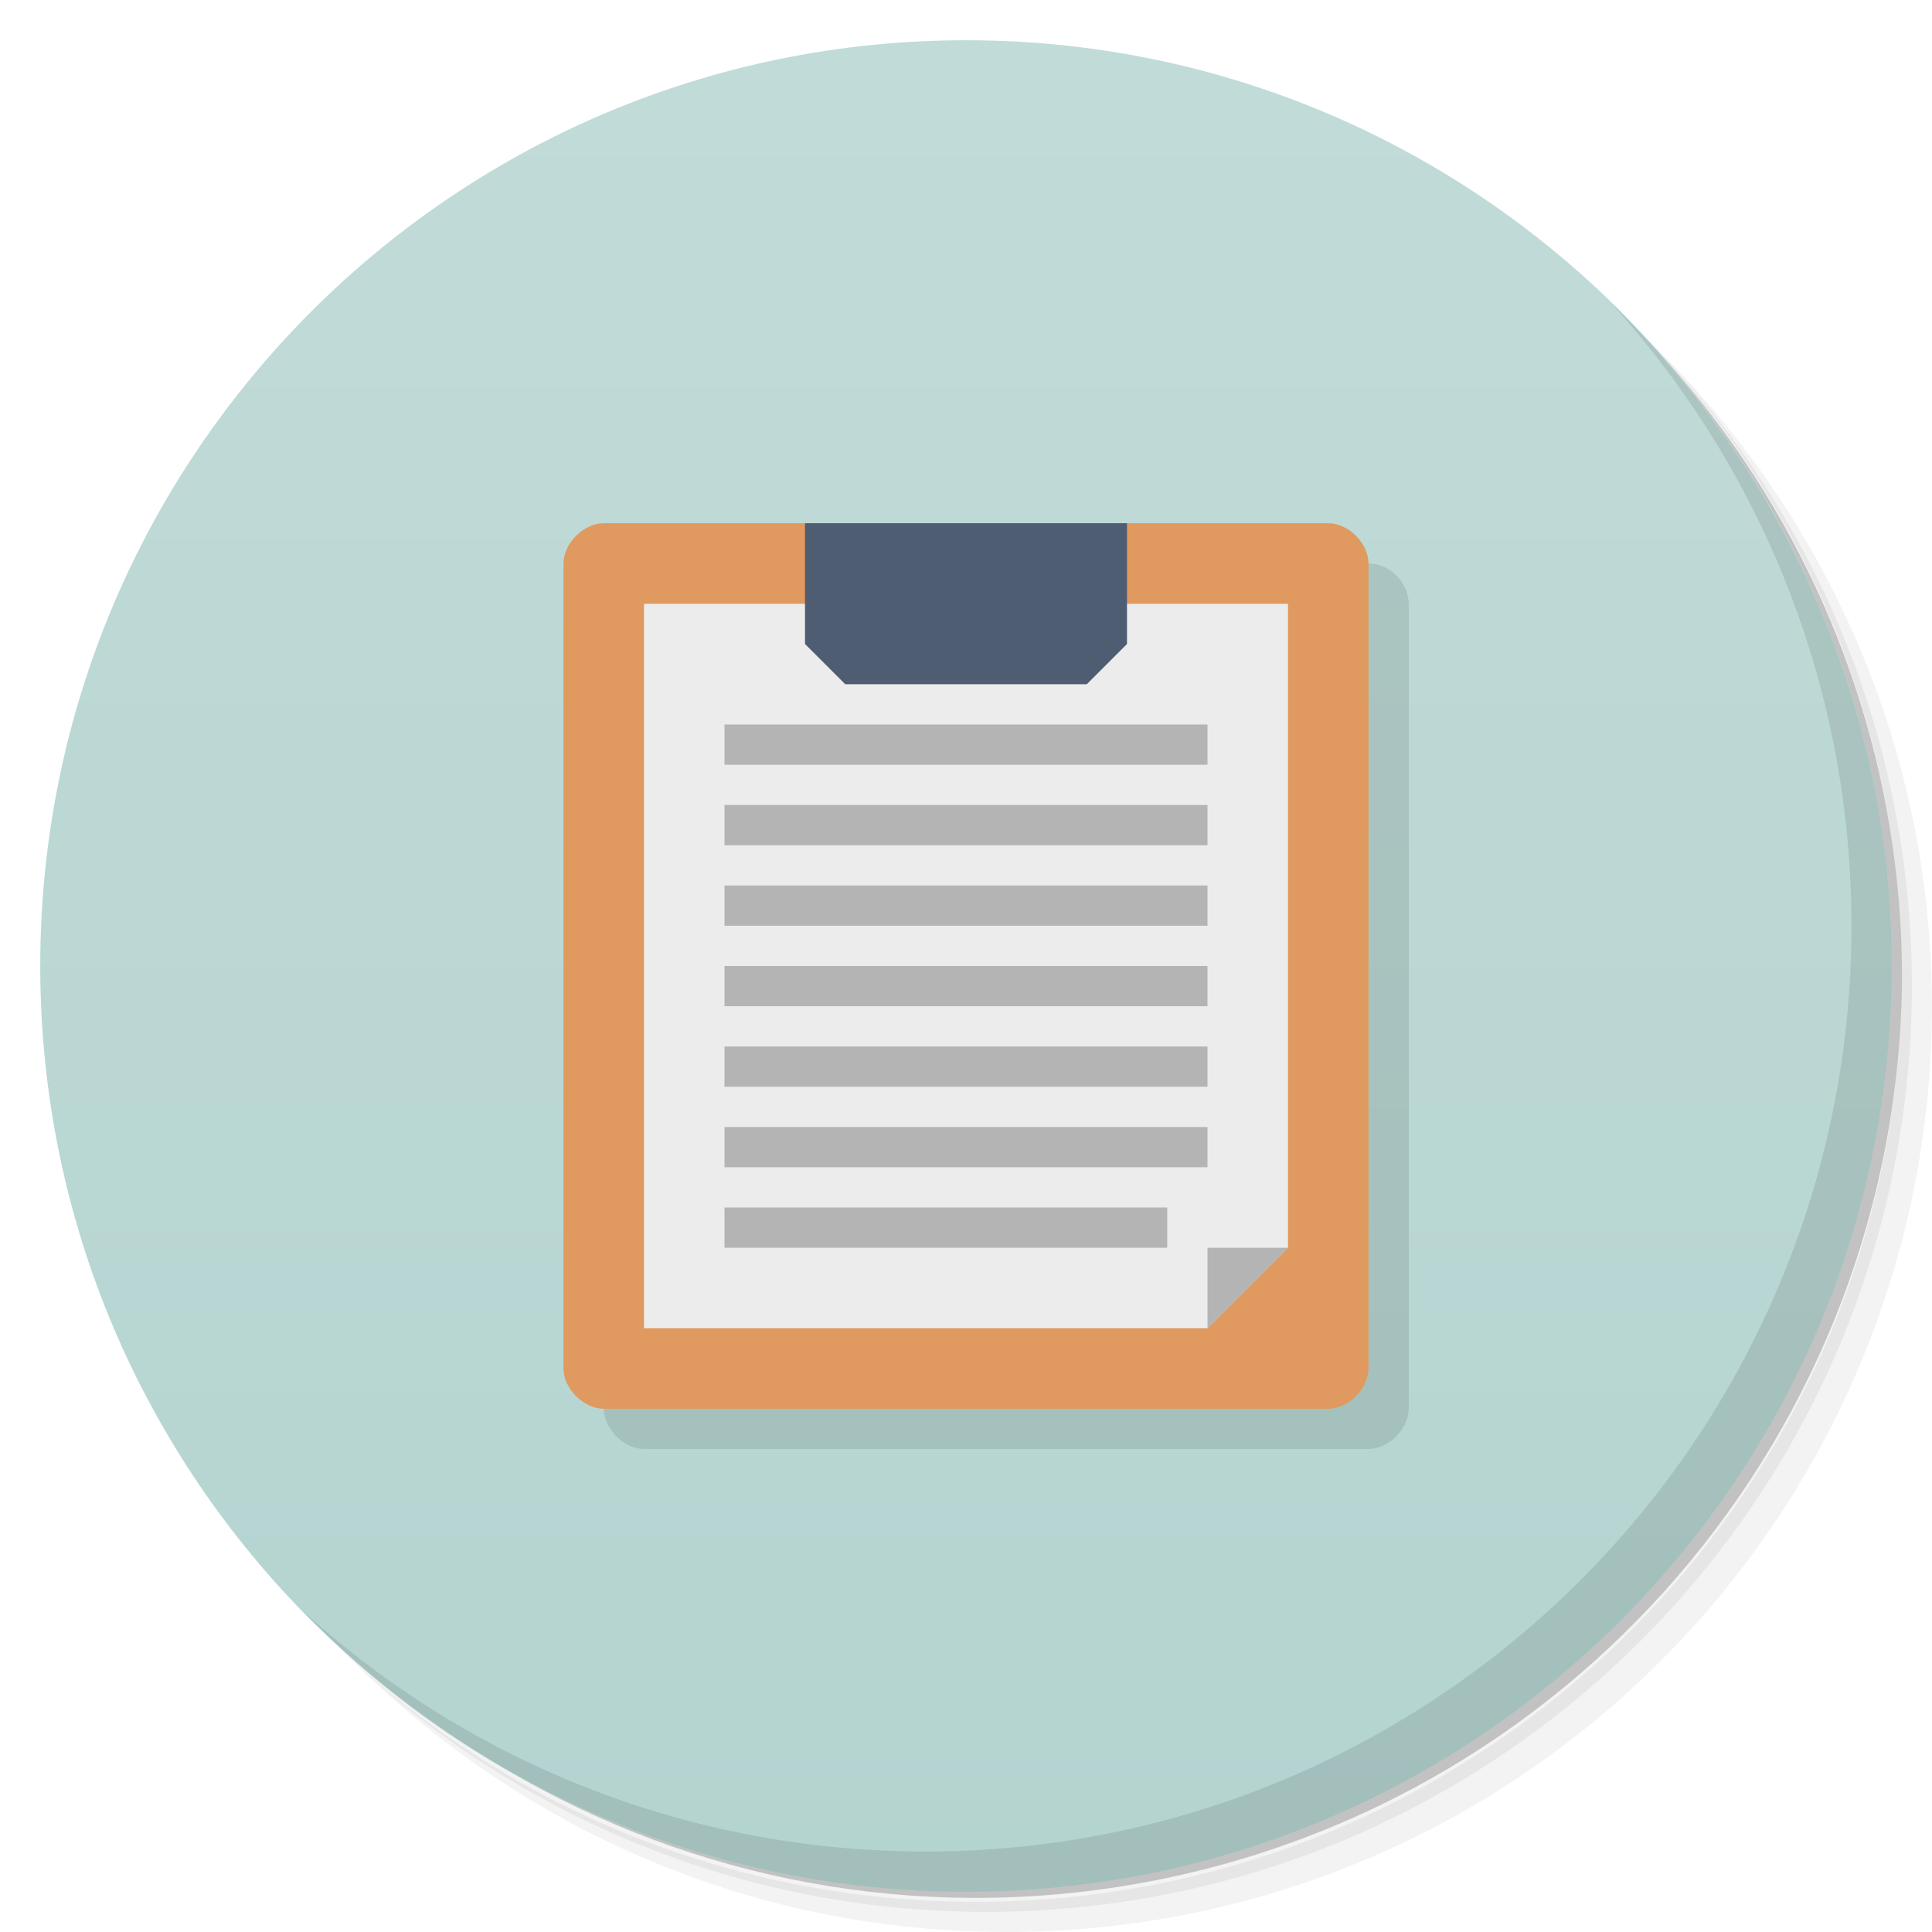
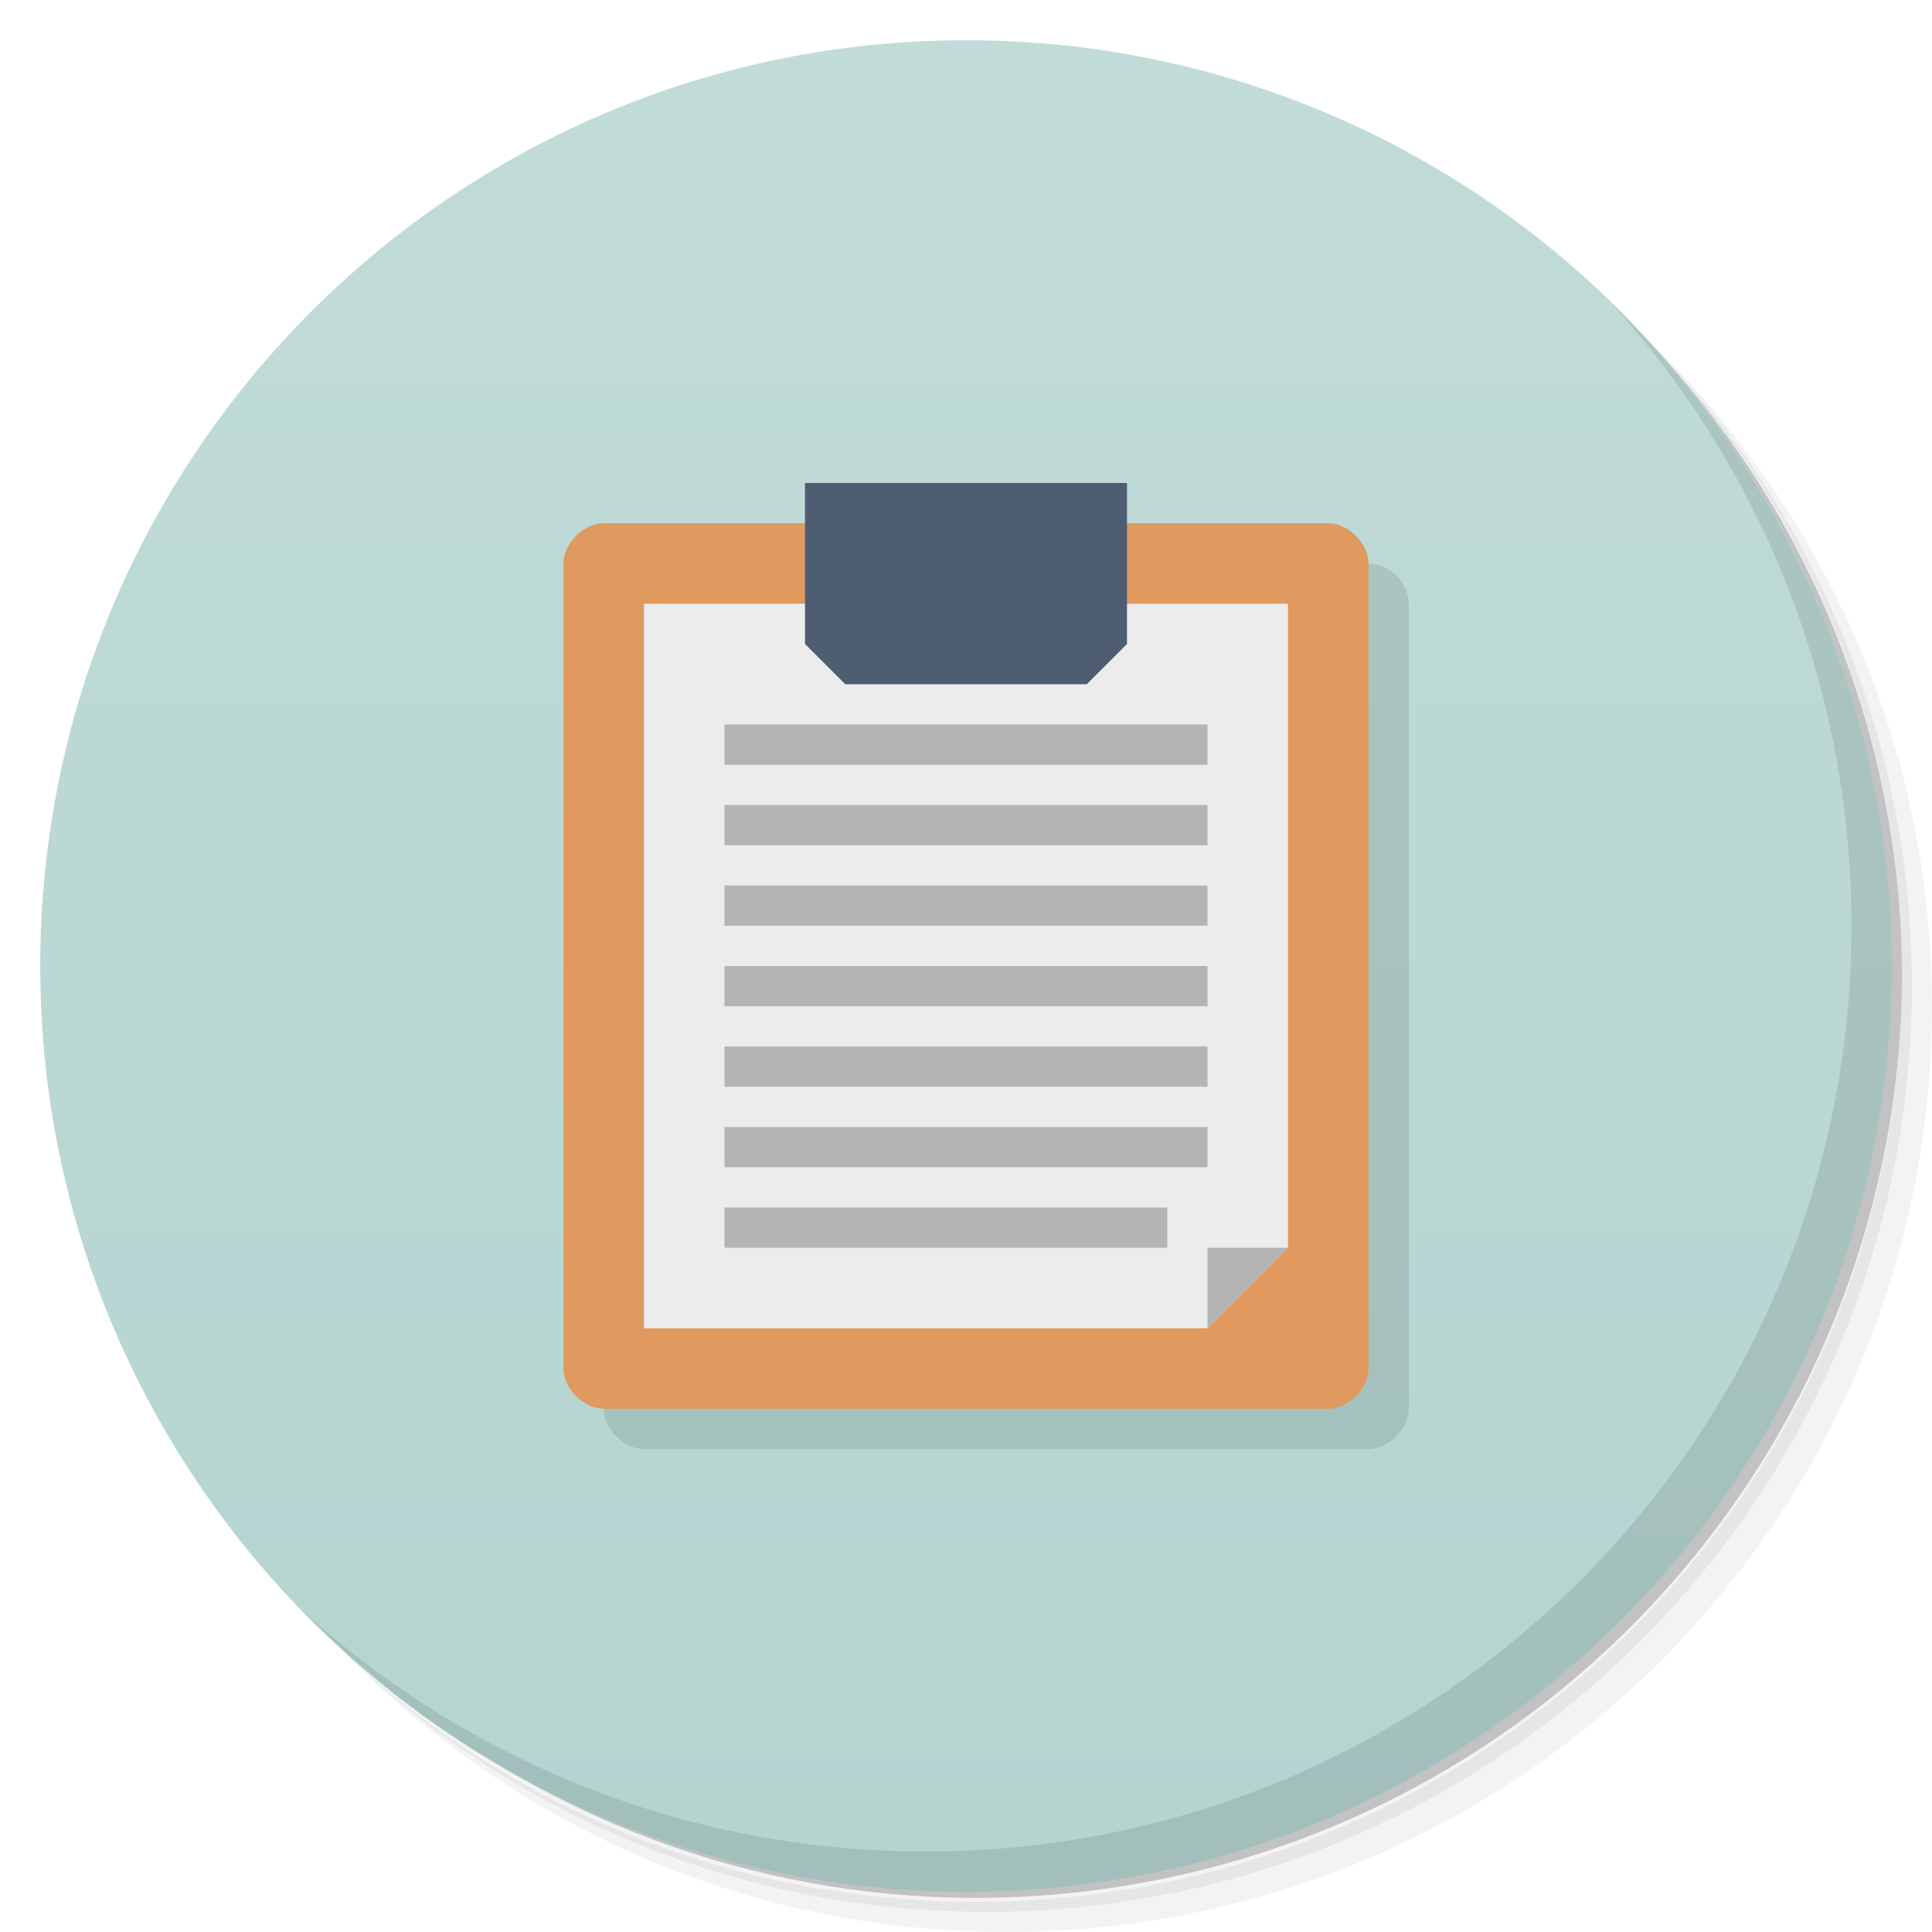
<svg xmlns="http://www.w3.org/2000/svg" version="1.1" viewBox="0 0 48 48">
  <defs>
    <linearGradient id="bg" x2="0" y1="1" y2="47" gradientUnits="userSpaceOnUse">
      <stop style="stop-color:#c1dbd8" offset="0" />
      <stop style="stop-color:#b4d4d0" offset="1" />
    </linearGradient>
  </defs>
  <path d="m36.31 5c5.859 4.062 9.688 10.831 9.688 18.5 0 12.426-10.07 22.5-22.5 22.5-7.669 0-14.438-3.828-18.5-9.688 1.037 1.822 2.306 3.499 3.781 4.969 4.085 3.712 9.514 5.969 15.469 5.969 12.703 0 23-10.298 23-23 0-5.954-2.256-11.384-5.969-15.469-1.469-1.475-3.147-2.744-4.969-3.781zm4.969 3.781c3.854 4.113 6.219 9.637 6.219 15.719 0 12.703-10.297 23-23 23-6.081 0-11.606-2.364-15.719-6.219 4.16 4.144 9.883 6.719 16.219 6.719 12.703 0 23-10.298 23-23 0-6.335-2.575-12.06-6.719-16.219z" style="opacity:.05" />
  <path d="m41.28 8.781c3.712 4.085 5.969 9.514 5.969 15.469 0 12.703-10.297 23-23 23-5.954 0-11.384-2.256-15.469-5.969 4.113 3.854 9.637 6.219 15.719 6.219 12.703 0 23-10.298 23-23 0-6.081-2.364-11.606-6.219-15.719z" style="opacity:.1" />
  <path d="m31.25 2.375c8.615 3.154 14.75 11.417 14.75 21.13 0 12.426-10.07 22.5-22.5 22.5-9.708 0-17.971-6.135-21.12-14.75a23 23 0 0 0 44.875-7 23 23 0 0 0-16-21.875z" style="opacity:.2" />
  <circle cx="24" cy="24" r="23" style="fill:url(#bg)" />
  <path d="m40.03 7.531c3.712 4.084 5.969 9.514 5.969 15.469 0 12.703-10.297 23-23 23-5.954 0-11.384-2.256-15.469-5.969 4.178 4.291 10.01 6.969 16.469 6.969 12.703 0 23-10.298 23-23 0-6.462-2.677-12.291-6.969-16.469z" style="opacity:.1" />
  <path d="m16 14c-0.5 0-1 0.5-1 1v20c0 0.5 0.5 1 1 1h18c0.5 0 1-0.5 1-1v-20c0-0.5-0.45-1-1-1z" style="opacity:.1" />
  <path d="m33 13c0.5 0 1 0.5 1 1v20c0 0.5-0.5 1-1 1h-18c-0.5 0-1-0.5-1-1v-20c0-0.5 0.5-1 1-1z" style="fill:#e0995e" />
  <path d="m16 15h16v16l-2 2h-14" style="fill:#ececec" />
-   <path d="m20 13v3l1 1h6l1-1v-3z" style="fill:#4f5d73" />
+   <path d="m20 12v4l1 1h6l1-1v-4z" style="fill:#4f5d73" />
  <path d="m30 31v2l2-2" style="fill:#b4b4b4" />
  <path d="m18 18h12v1h-12z" style="fill:#b4b4b4" />
  <path d="m18 20h12v1h-12z" style="fill:#b4b4b4" />
  <path d="m18 22h12v1h-12z" style="fill:#b4b4b4" />
  <path d="m18 24h12v1h-12z" style="fill:#b4b4b4" />
  <path d="m18 26h12v1h-12z" style="fill:#b4b4b4" />
  <path d="m18 28h12v1h-12z" style="fill:#b4b4b4" />
  <path d="m18 30h11v1h-11z" style="fill:#b4b4b4" />
</svg>
